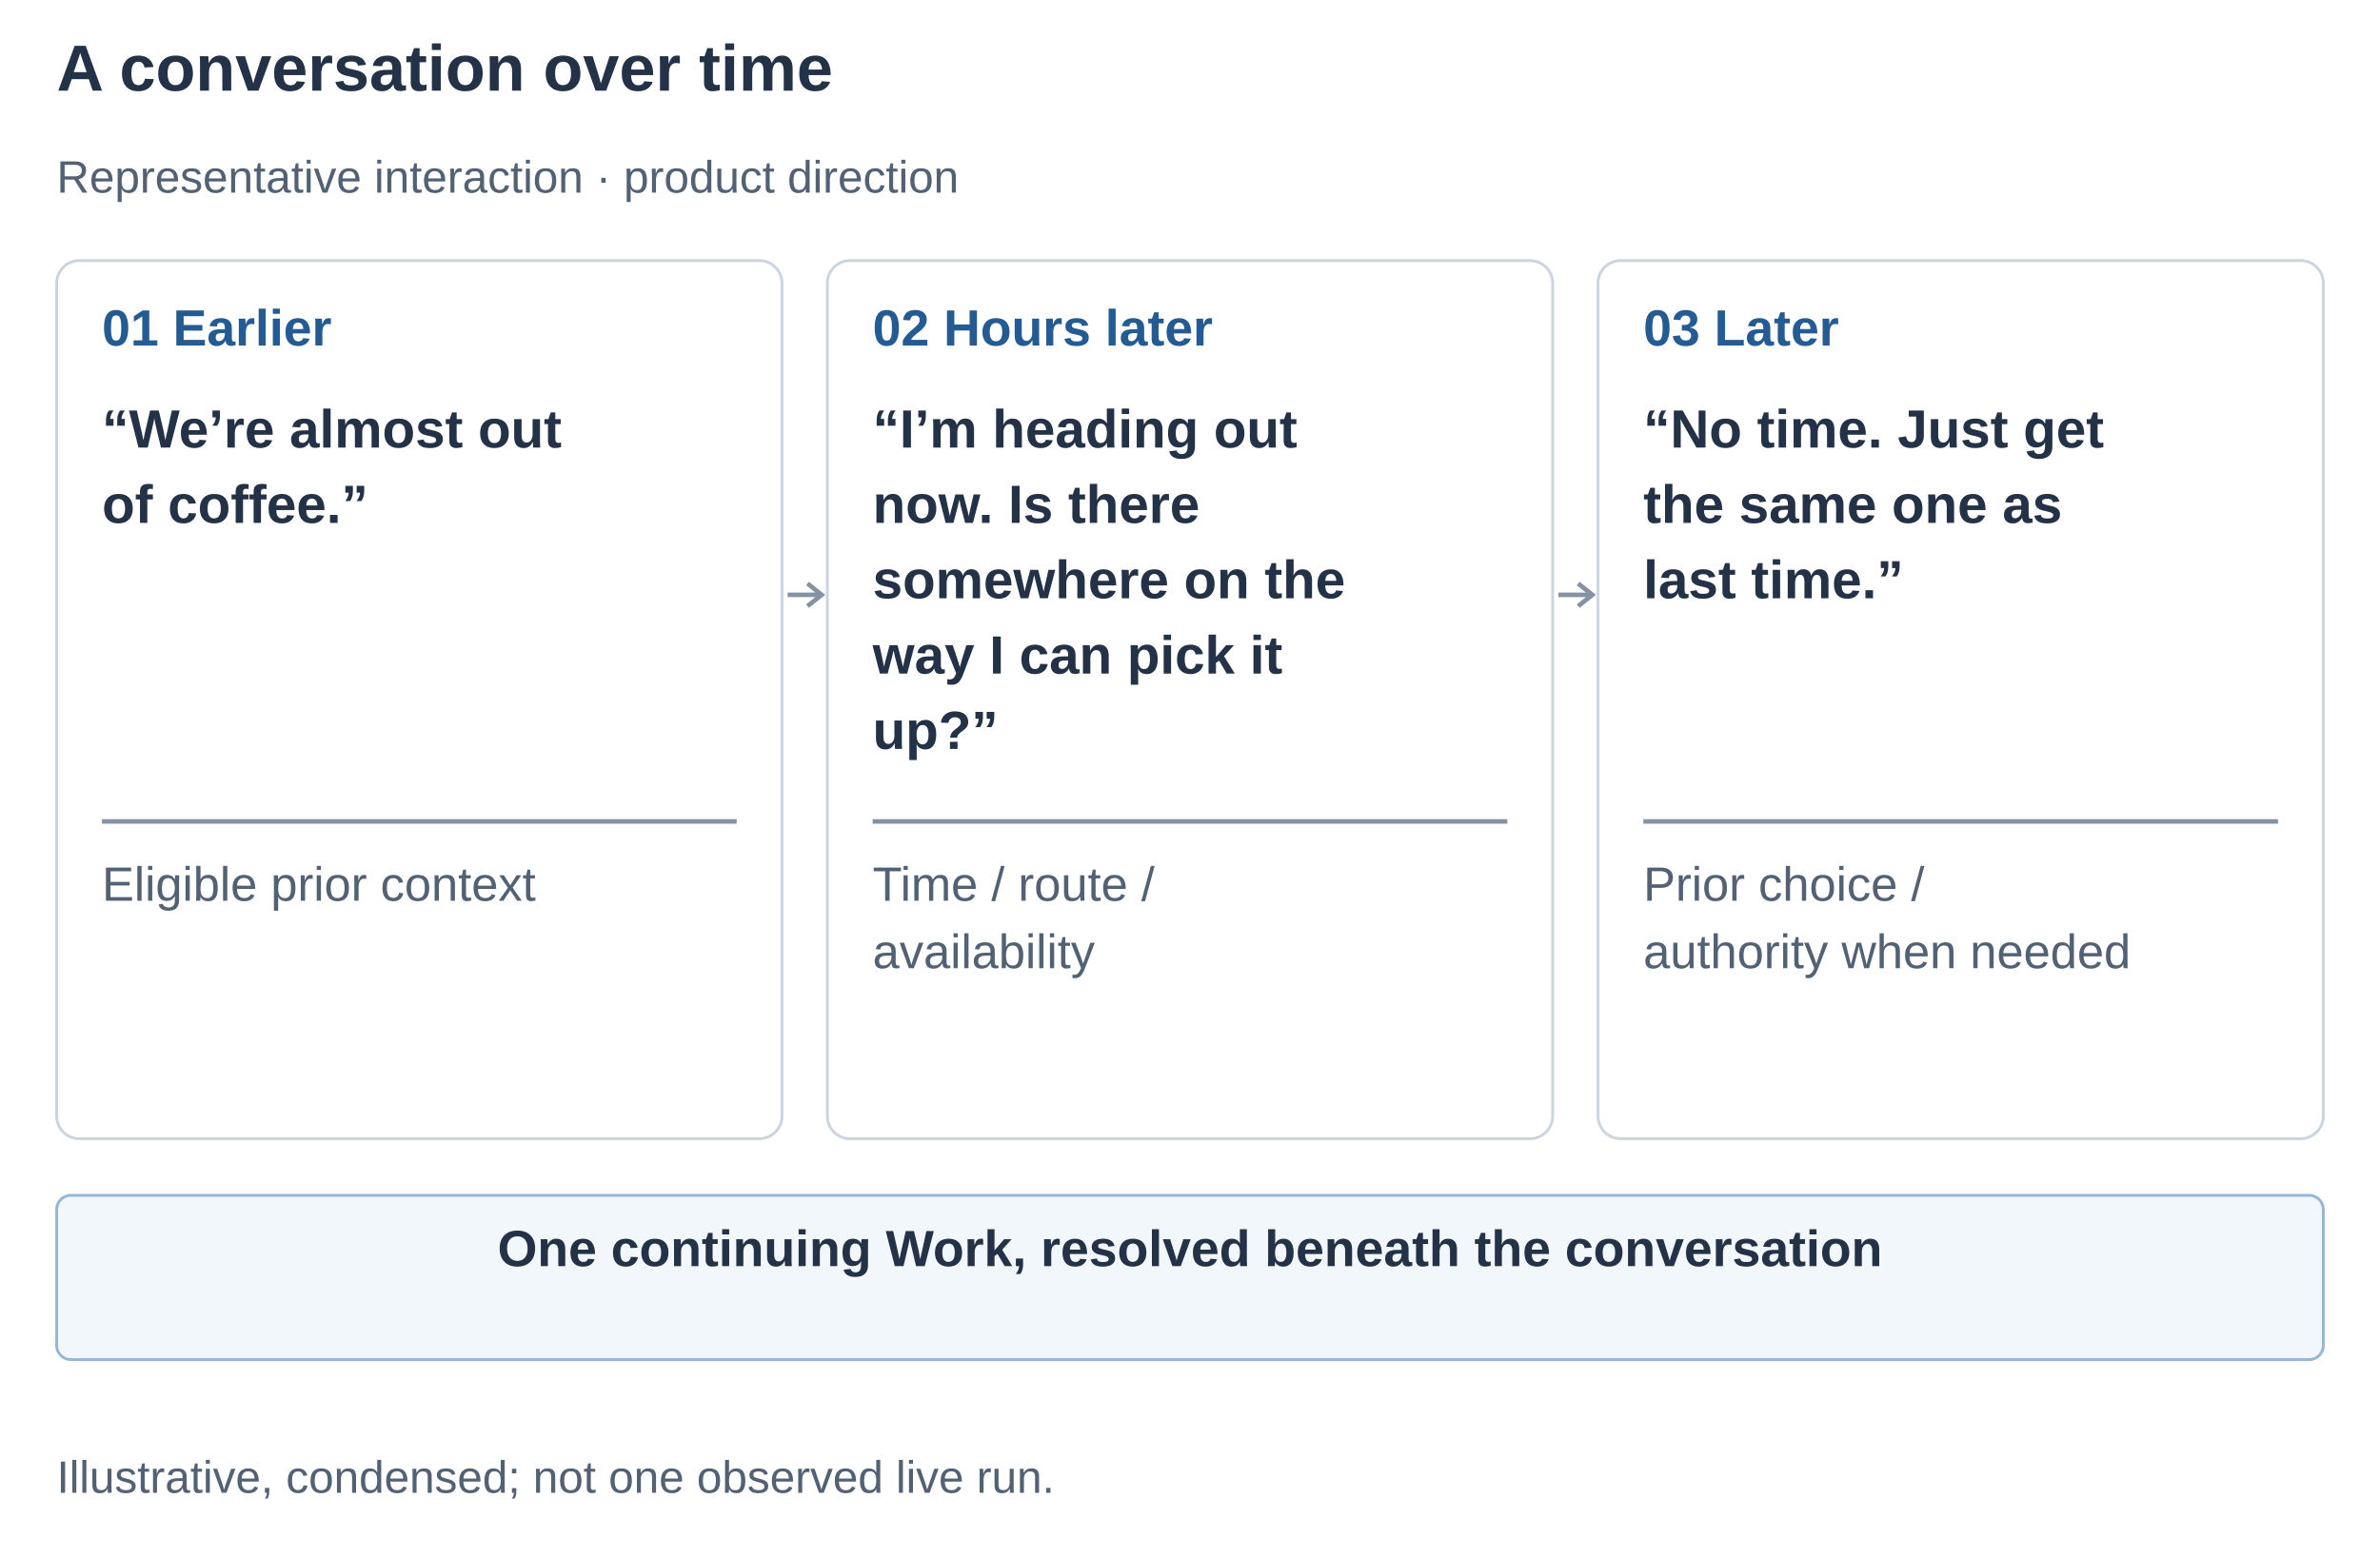
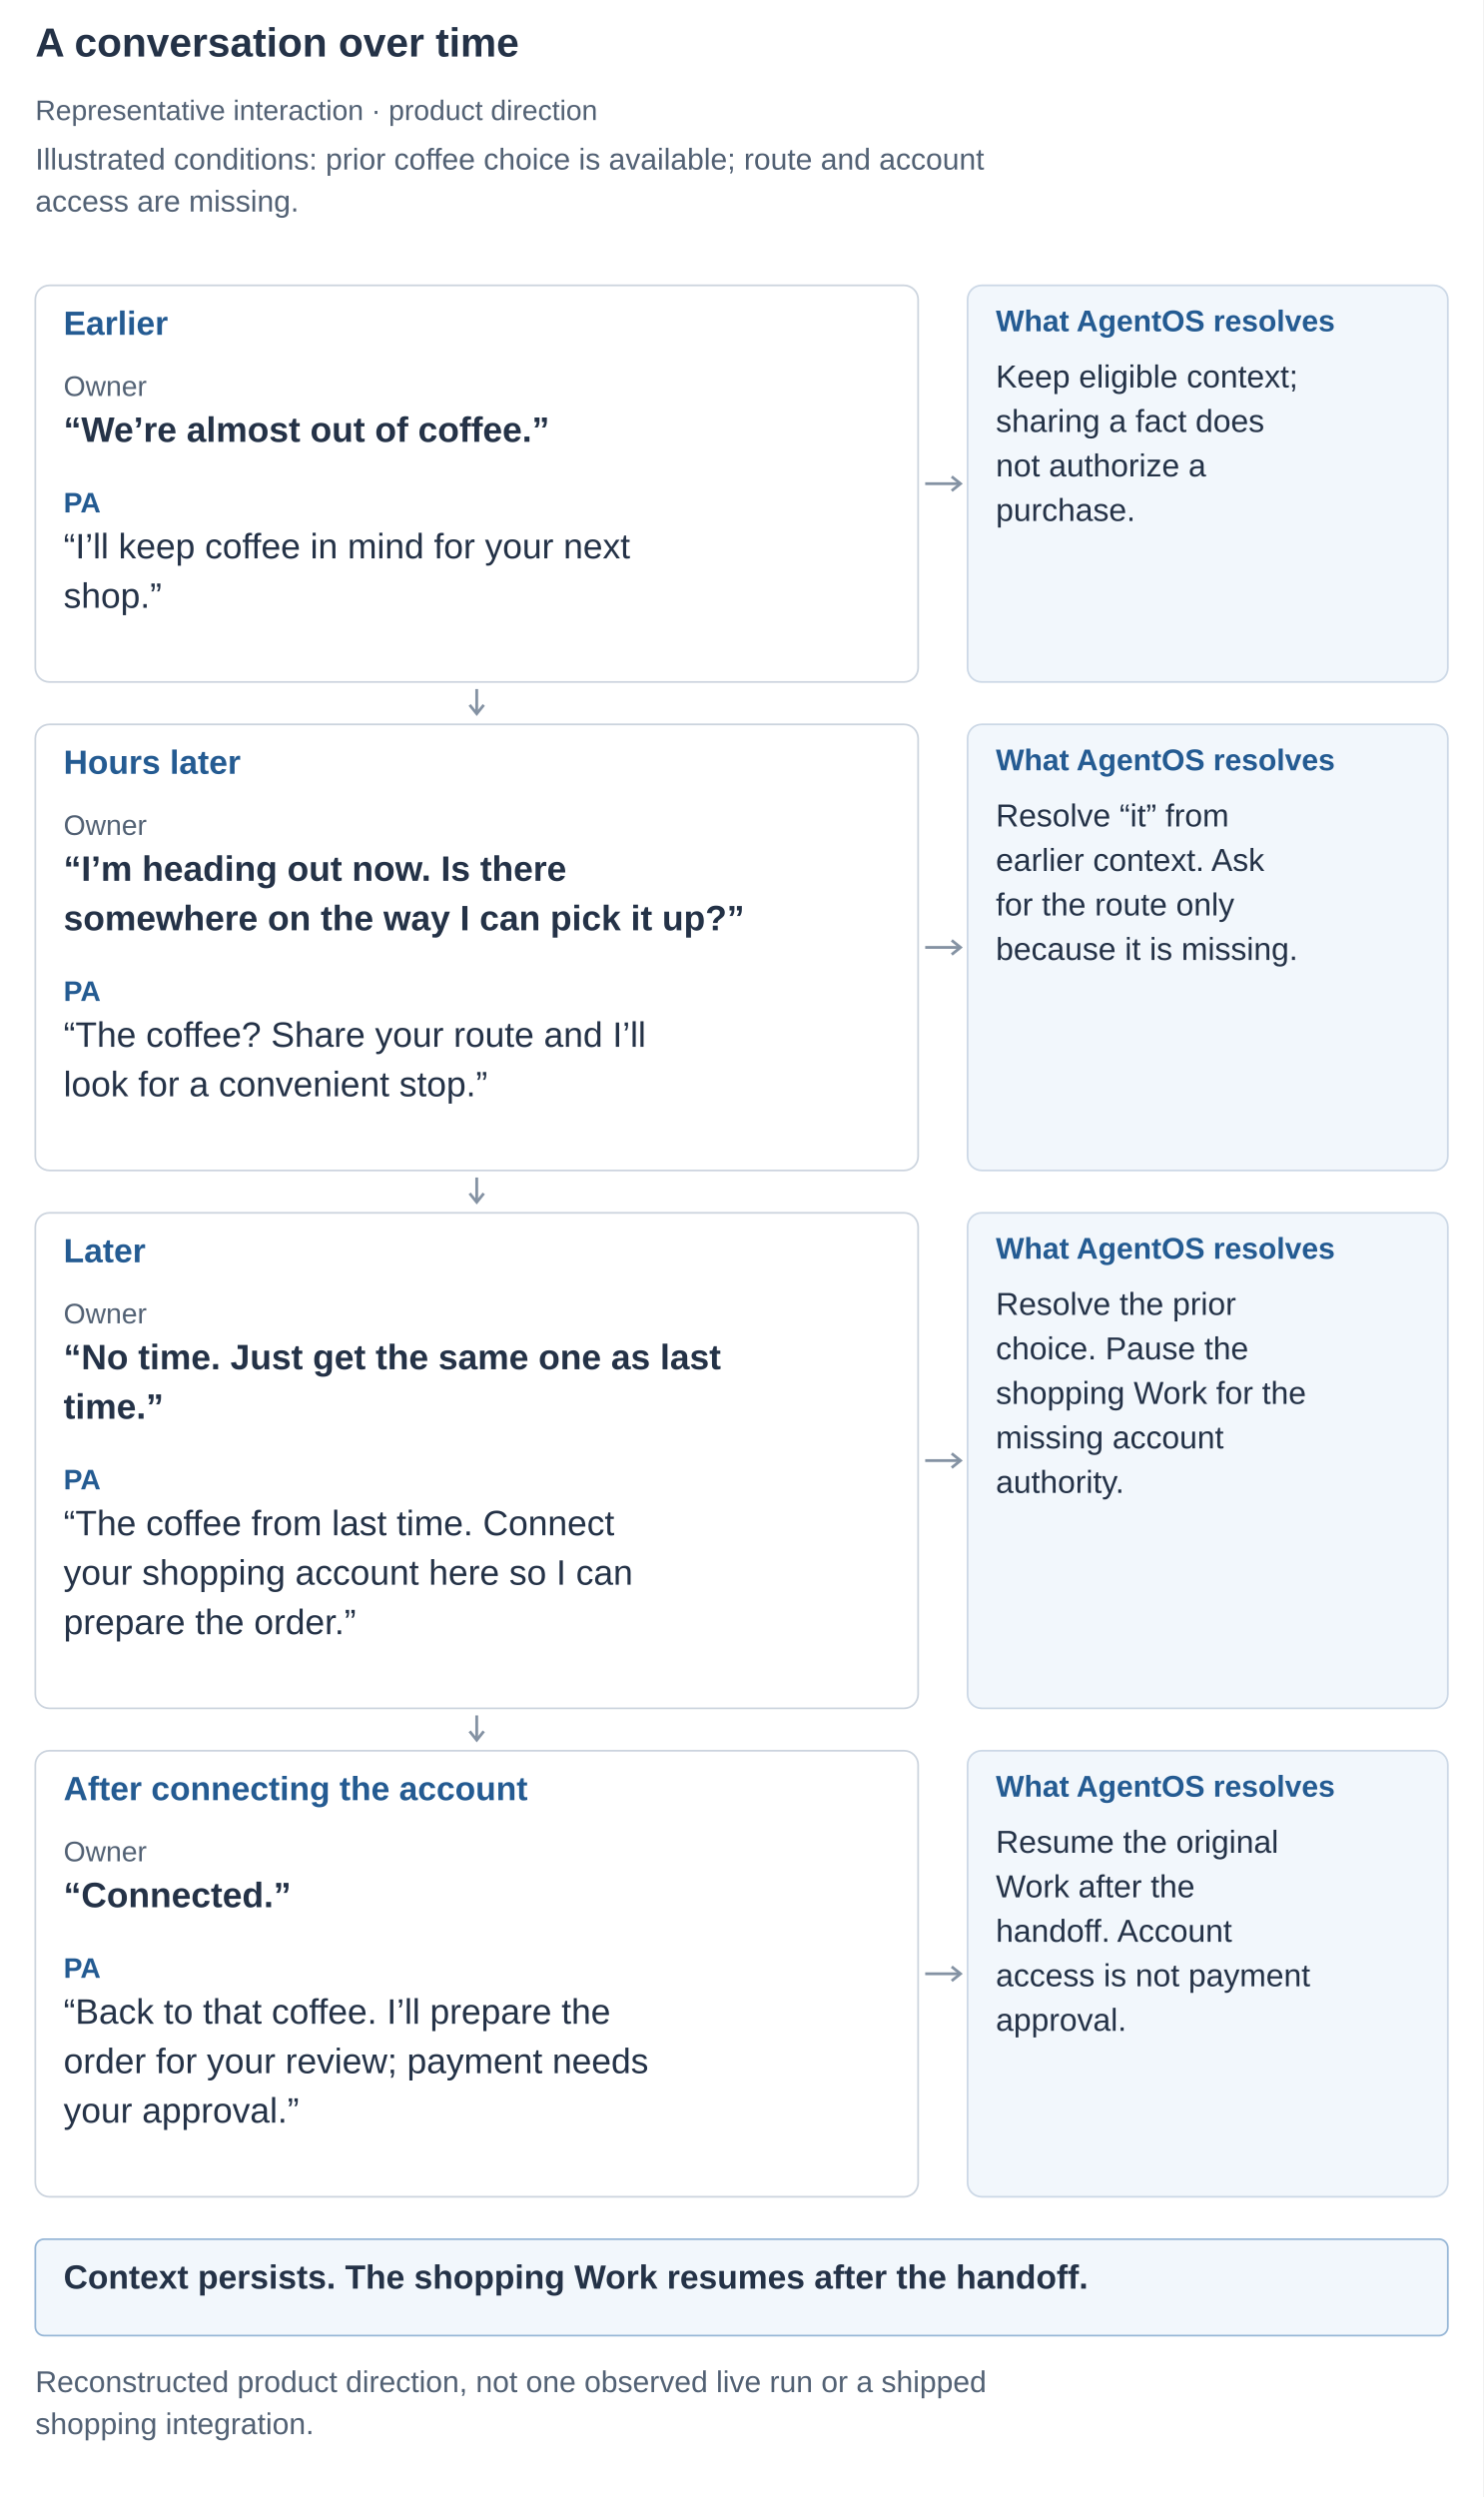
- <svg xmlns="http://www.w3.org/2000/svg" width="840" height="550" viewBox="0 0 840 550" role="img" aria-labelledby="title desc">
+ <svg xmlns="http://www.w3.org/2000/svg" width="840" height="1414" viewBox="0 0 840 1414" role="img" aria-labelledby="title desc">
  <style>text{font-family:Arial,"Noto Sans",sans-serif;fill:#243247} .bold{font-weight:700} .muted{fill:#526174} .blue{fill:#245b92}</style>
-   <rect width="840" height="550" fill="#fff" />
+   <rect width="840" height="1414" fill="#fff" />
  <text x="20" y="32.0" font-size="23" class="bold" text-anchor="start">A conversation over time</text>
  <text x="20" y="68" font-size="16" class="muted" text-anchor="start">Representative interaction · product direction</text>
-   <rect x="20" y="92" width="256" height="310" rx="8" fill="#fff" stroke="#ccd4de" />
-   <text x="36" y="122" font-size="18" class="blue bold" text-anchor="start">01  Earlier</text>
-   <text x="36" y="158.0" font-size="19" class="bold" text-anchor="start">“We’re almost out</text>
-   <text x="36" y="184.6" font-size="19" class="bold" text-anchor="start">of coffee.”</text>
-   <path d="M36 290H260" fill="none" stroke="#8492a3" stroke-width="1.6" />
-   <text x="36" y="318.0" font-size="17" class="muted" text-anchor="start">Eligible prior context</text>
-   <path d="M278 210 L290 210" fill="none" stroke="#8492a3" stroke-width="1.6" />
-   <path d="M285 206 L290 210 L285 214" fill="none" stroke="#8492a3" stroke-width="1.6" />
-   <rect x="292" y="92" width="256" height="310" rx="8" fill="#fff" stroke="#ccd4de" />
-   <text x="308" y="122" font-size="18" class="blue bold" text-anchor="start">02  Hours later</text>
-   <text x="308" y="158.0" font-size="19" class="bold" text-anchor="start">“I’m heading out</text>
-   <text x="308" y="184.6" font-size="19" class="bold" text-anchor="start">now. Is there</text>
-   <text x="308" y="211.2" font-size="19" class="bold" text-anchor="start">somewhere on the</text>
-   <text x="308" y="237.8" font-size="19" class="bold" text-anchor="start">way I can pick it</text>
-   <text x="308" y="264.4" font-size="19" class="bold" text-anchor="start">up?”</text>
-   <path d="M308 290H532" fill="none" stroke="#8492a3" stroke-width="1.6" />
-   <text x="308" y="318.0" font-size="17" class="muted" text-anchor="start">Time / route /</text>
-   <text x="308" y="341.8" font-size="17" class="muted" text-anchor="start">availability</text>
-   <path d="M550 210 L562 210" fill="none" stroke="#8492a3" stroke-width="1.6" />
-   <path d="M557 206 L562 210 L557 214" fill="none" stroke="#8492a3" stroke-width="1.6" />
-   <rect x="564" y="92" width="256" height="310" rx="8" fill="#fff" stroke="#ccd4de" />
-   <text x="580" y="122" font-size="18" class="blue bold" text-anchor="start">03  Later</text>
-   <text x="580" y="158.0" font-size="19" class="bold" text-anchor="start">“No time. Just get</text>
-   <text x="580" y="184.6" font-size="19" class="bold" text-anchor="start">the same one as</text>
-   <text x="580" y="211.2" font-size="19" class="bold" text-anchor="start">last time.”</text>
-   <path d="M580 290H804" fill="none" stroke="#8492a3" stroke-width="1.6" />
-   <text x="580" y="318.0" font-size="17" class="muted" text-anchor="start">Prior choice /</text>
-   <text x="580" y="341.8" font-size="17" class="muted" text-anchor="start">authority when needed</text>
-   <rect x="20" y="422" width="800" height="58" rx="5" fill="#f2f7fc" stroke="#96b6d6" />
-   <text x="420.0" y="447" font-size="18" class="bold" text-anchor="middle">One continuing Work, resolved beneath the conversation</text>
-   <text x="20" y="527.0" font-size="16" class="muted" text-anchor="start">Illustrative, condensed; not one observed live run.</text>
+   <text x="20" y="96.0" font-size="17" class="muted" text-anchor="start">Illustrated conditions: prior coffee choice is available; route and account</text>
+   <text x="20" y="119.8" font-size="17" class="muted" text-anchor="start">access are missing.</text>
+   <rect x="20" y="161.6" width="500" height="224.6" rx="8" fill="#fff" stroke="#ccd4de" />
+   <text x="36" y="189.6" font-size="19" class="blue bold" text-anchor="start">Earlier</text>
+   <text x="36" y="224.2" font-size="16" class="muted" text-anchor="start">Owner</text>
+   <text x="36" y="250.2" font-size="20" class="bold" text-anchor="start">“We’re almost out of coffee.”</text>
+   <text x="36" y="290.2" font-size="16" class="blue bold" text-anchor="start">PA</text>
+   <text x="36" y="316.2" font-size="20" class="" text-anchor="start">“I’ll keep coffee in mind for your next</text>
+   <text x="36" y="344.2" font-size="20" class="" text-anchor="start">shop.”</text>
+   <rect x="548" y="161.6" width="272" height="224.6" rx="8" fill="#f2f7fc" stroke="#ccd8e6" />
+   <path d="M524 273.9 L544 273.9" fill="none" stroke="#8492a3" stroke-width="1.6" />
+   <path d="M539 269.9 L544 273.9 L539 277.9" fill="none" stroke="#8492a3" stroke-width="1.6" />
+   <text x="564" y="187.6" font-size="17" class="blue bold" text-anchor="start">What AgentOS resolves</text>
+   <text x="564" y="219.4" font-size="18" class="" text-anchor="start">Keep eligible context;</text>
+   <text x="564" y="244.6" font-size="18" class="" text-anchor="start">sharing a fact does</text>
+   <text x="564" y="269.8" font-size="18" class="" text-anchor="start">not authorize a</text>
+   <text x="564" y="295.0" font-size="18" class="" text-anchor="start">purchase.</text>
+   <path d="M270 390.2 L270 404.2" fill="none" stroke="#8492a3" stroke-width="1.6" />
+   <path d="M266 399.2 L270 404.2 L274 399.2" fill="none" stroke="#8492a3" stroke-width="1.6" />
+   <rect x="20" y="410.2" width="500" height="252.6" rx="8" fill="#fff" stroke="#ccd4de" />
+   <text x="36" y="438.2" font-size="19" class="blue bold" text-anchor="start">Hours later</text>
+   <text x="36" y="472.8" font-size="16" class="muted" text-anchor="start">Owner</text>
+   <text x="36" y="498.8" font-size="20" class="bold" text-anchor="start">“I’m heading out now. Is there</text>
+   <text x="36" y="526.8" font-size="20" class="bold" text-anchor="start">somewhere on the way I can pick it up?”</text>
+   <text x="36" y="566.8" font-size="16" class="blue bold" text-anchor="start">PA</text>
+   <text x="36" y="592.8" font-size="20" class="" text-anchor="start">“The coffee? Share your route and I’ll</text>
+   <text x="36" y="620.8" font-size="20" class="" text-anchor="start">look for a convenient stop.”</text>
+   <rect x="548" y="410.2" width="272" height="252.6" rx="8" fill="#f2f7fc" stroke="#ccd8e6" />
+   <path d="M524 536.5 L544 536.5" fill="none" stroke="#8492a3" stroke-width="1.6" />
+   <path d="M539 532.5 L544 536.5 L539 540.5" fill="none" stroke="#8492a3" stroke-width="1.6" />
+   <text x="564" y="436.2" font-size="17" class="blue bold" text-anchor="start">What AgentOS resolves</text>
+   <text x="564" y="468.0" font-size="18" class="" text-anchor="start">Resolve “it” from</text>
+   <text x="564" y="493.2" font-size="18" class="" text-anchor="start">earlier context. Ask</text>
+   <text x="564" y="518.4" font-size="18" class="" text-anchor="start">for the route only</text>
+   <text x="564" y="543.6" font-size="18" class="" text-anchor="start">because it is missing.</text>
+   <path d="M270 666.8 L270 680.8" fill="none" stroke="#8492a3" stroke-width="1.6" />
+   <path d="M266 675.8 L270 680.8 L274 675.8" fill="none" stroke="#8492a3" stroke-width="1.6" />
+   <rect x="20" y="686.8" width="500" height="280.6" rx="8" fill="#fff" stroke="#ccd4de" />
+   <text x="36" y="714.8" font-size="19" class="blue bold" text-anchor="start">Later</text>
+   <text x="36" y="749.4" font-size="16" class="muted" text-anchor="start">Owner</text>
+   <text x="36" y="775.4" font-size="20" class="bold" text-anchor="start">“No time. Just get the same one as last</text>
+   <text x="36" y="803.4" font-size="20" class="bold" text-anchor="start">time.”</text>
+   <text x="36" y="843.4" font-size="16" class="blue bold" text-anchor="start">PA</text>
+   <text x="36" y="869.4" font-size="20" class="" text-anchor="start">“The coffee from last time. Connect</text>
+   <text x="36" y="897.4" font-size="20" class="" text-anchor="start">your shopping account here so I can</text>
+   <text x="36" y="925.4" font-size="20" class="" text-anchor="start">prepare the order.”</text>
+   <rect x="548" y="686.8" width="272" height="280.6" rx="8" fill="#f2f7fc" stroke="#ccd8e6" />
+   <path d="M524 827.1 L544 827.1" fill="none" stroke="#8492a3" stroke-width="1.6" />
+   <path d="M539 823.1 L544 827.1 L539 831.1" fill="none" stroke="#8492a3" stroke-width="1.6" />
+   <text x="564" y="712.8" font-size="17" class="blue bold" text-anchor="start">What AgentOS resolves</text>
+   <text x="564" y="744.6" font-size="18" class="" text-anchor="start">Resolve the prior</text>
+   <text x="564" y="769.8" font-size="18" class="" text-anchor="start">choice. Pause the</text>
+   <text x="564" y="795" font-size="18" class="" text-anchor="start">shopping Work for the</text>
+   <text x="564" y="820.2" font-size="18" class="" text-anchor="start">missing account</text>
+   <text x="564" y="845.4" font-size="18" class="" text-anchor="start">authority.</text>
+   <path d="M270 971.4 L270 985.4" fill="none" stroke="#8492a3" stroke-width="1.6" />
+   <path d="M266 980.4 L270 985.4 L274 980.4" fill="none" stroke="#8492a3" stroke-width="1.6" />
+   <rect x="20" y="991.4" width="500" height="252.6" rx="8" fill="#fff" stroke="#ccd4de" />
+   <text x="36" y="1019.4" font-size="19" class="blue bold" text-anchor="start">After connecting the account</text>
+   <text x="36" y="1054.0" font-size="16" class="muted" text-anchor="start">Owner</text>
+   <text x="36" y="1080.0" font-size="20" class="bold" text-anchor="start">“Connected.”</text>
+   <text x="36" y="1120.0" font-size="16" class="blue bold" text-anchor="start">PA</text>
+   <text x="36" y="1146.0" font-size="20" class="" text-anchor="start">“Back to that coffee. I’ll prepare the</text>
+   <text x="36" y="1174.0" font-size="20" class="" text-anchor="start">order for your review; payment needs</text>
+   <text x="36" y="1202.0" font-size="20" class="" text-anchor="start">your approval.”</text>
+   <rect x="548" y="991.4" width="272" height="252.6" rx="8" fill="#f2f7fc" stroke="#ccd8e6" />
+   <path d="M524 1117.7 L544 1117.7" fill="none" stroke="#8492a3" stroke-width="1.6" />
+   <path d="M539 1113.7 L544 1117.7 L539 1121.7" fill="none" stroke="#8492a3" stroke-width="1.6" />
+   <text x="564" y="1017.4" font-size="17" class="blue bold" text-anchor="start">What AgentOS resolves</text>
+   <text x="564" y="1049.2" font-size="18" class="" text-anchor="start">Resume the original</text>
+   <text x="564" y="1074.4" font-size="18" class="" text-anchor="start">Work after the</text>
+   <text x="564" y="1099.6" font-size="18" class="" text-anchor="start">handoff. Account</text>
+   <text x="564" y="1124.8" font-size="18" class="" text-anchor="start">access is not payment</text>
+   <text x="564" y="1150.0" font-size="18" class="" text-anchor="start">approval.</text>
+   <rect x="20" y="1268.0" width="800" height="54.6" rx="5" fill="#f2f7fc" stroke="#96b6d6" />
+   <text x="36" y="1296.0" font-size="19" class="bold" text-anchor="start">Context persists. The shopping Work resumes after the handoff.</text>
+   <text x="20" y="1354.6" font-size="17" class="muted" text-anchor="start">Reconstructed product direction, not one observed live run or a shipped</text>
+   <text x="20" y="1378.4" font-size="17" class="muted" text-anchor="start">shopping integration.</text>
</svg>
